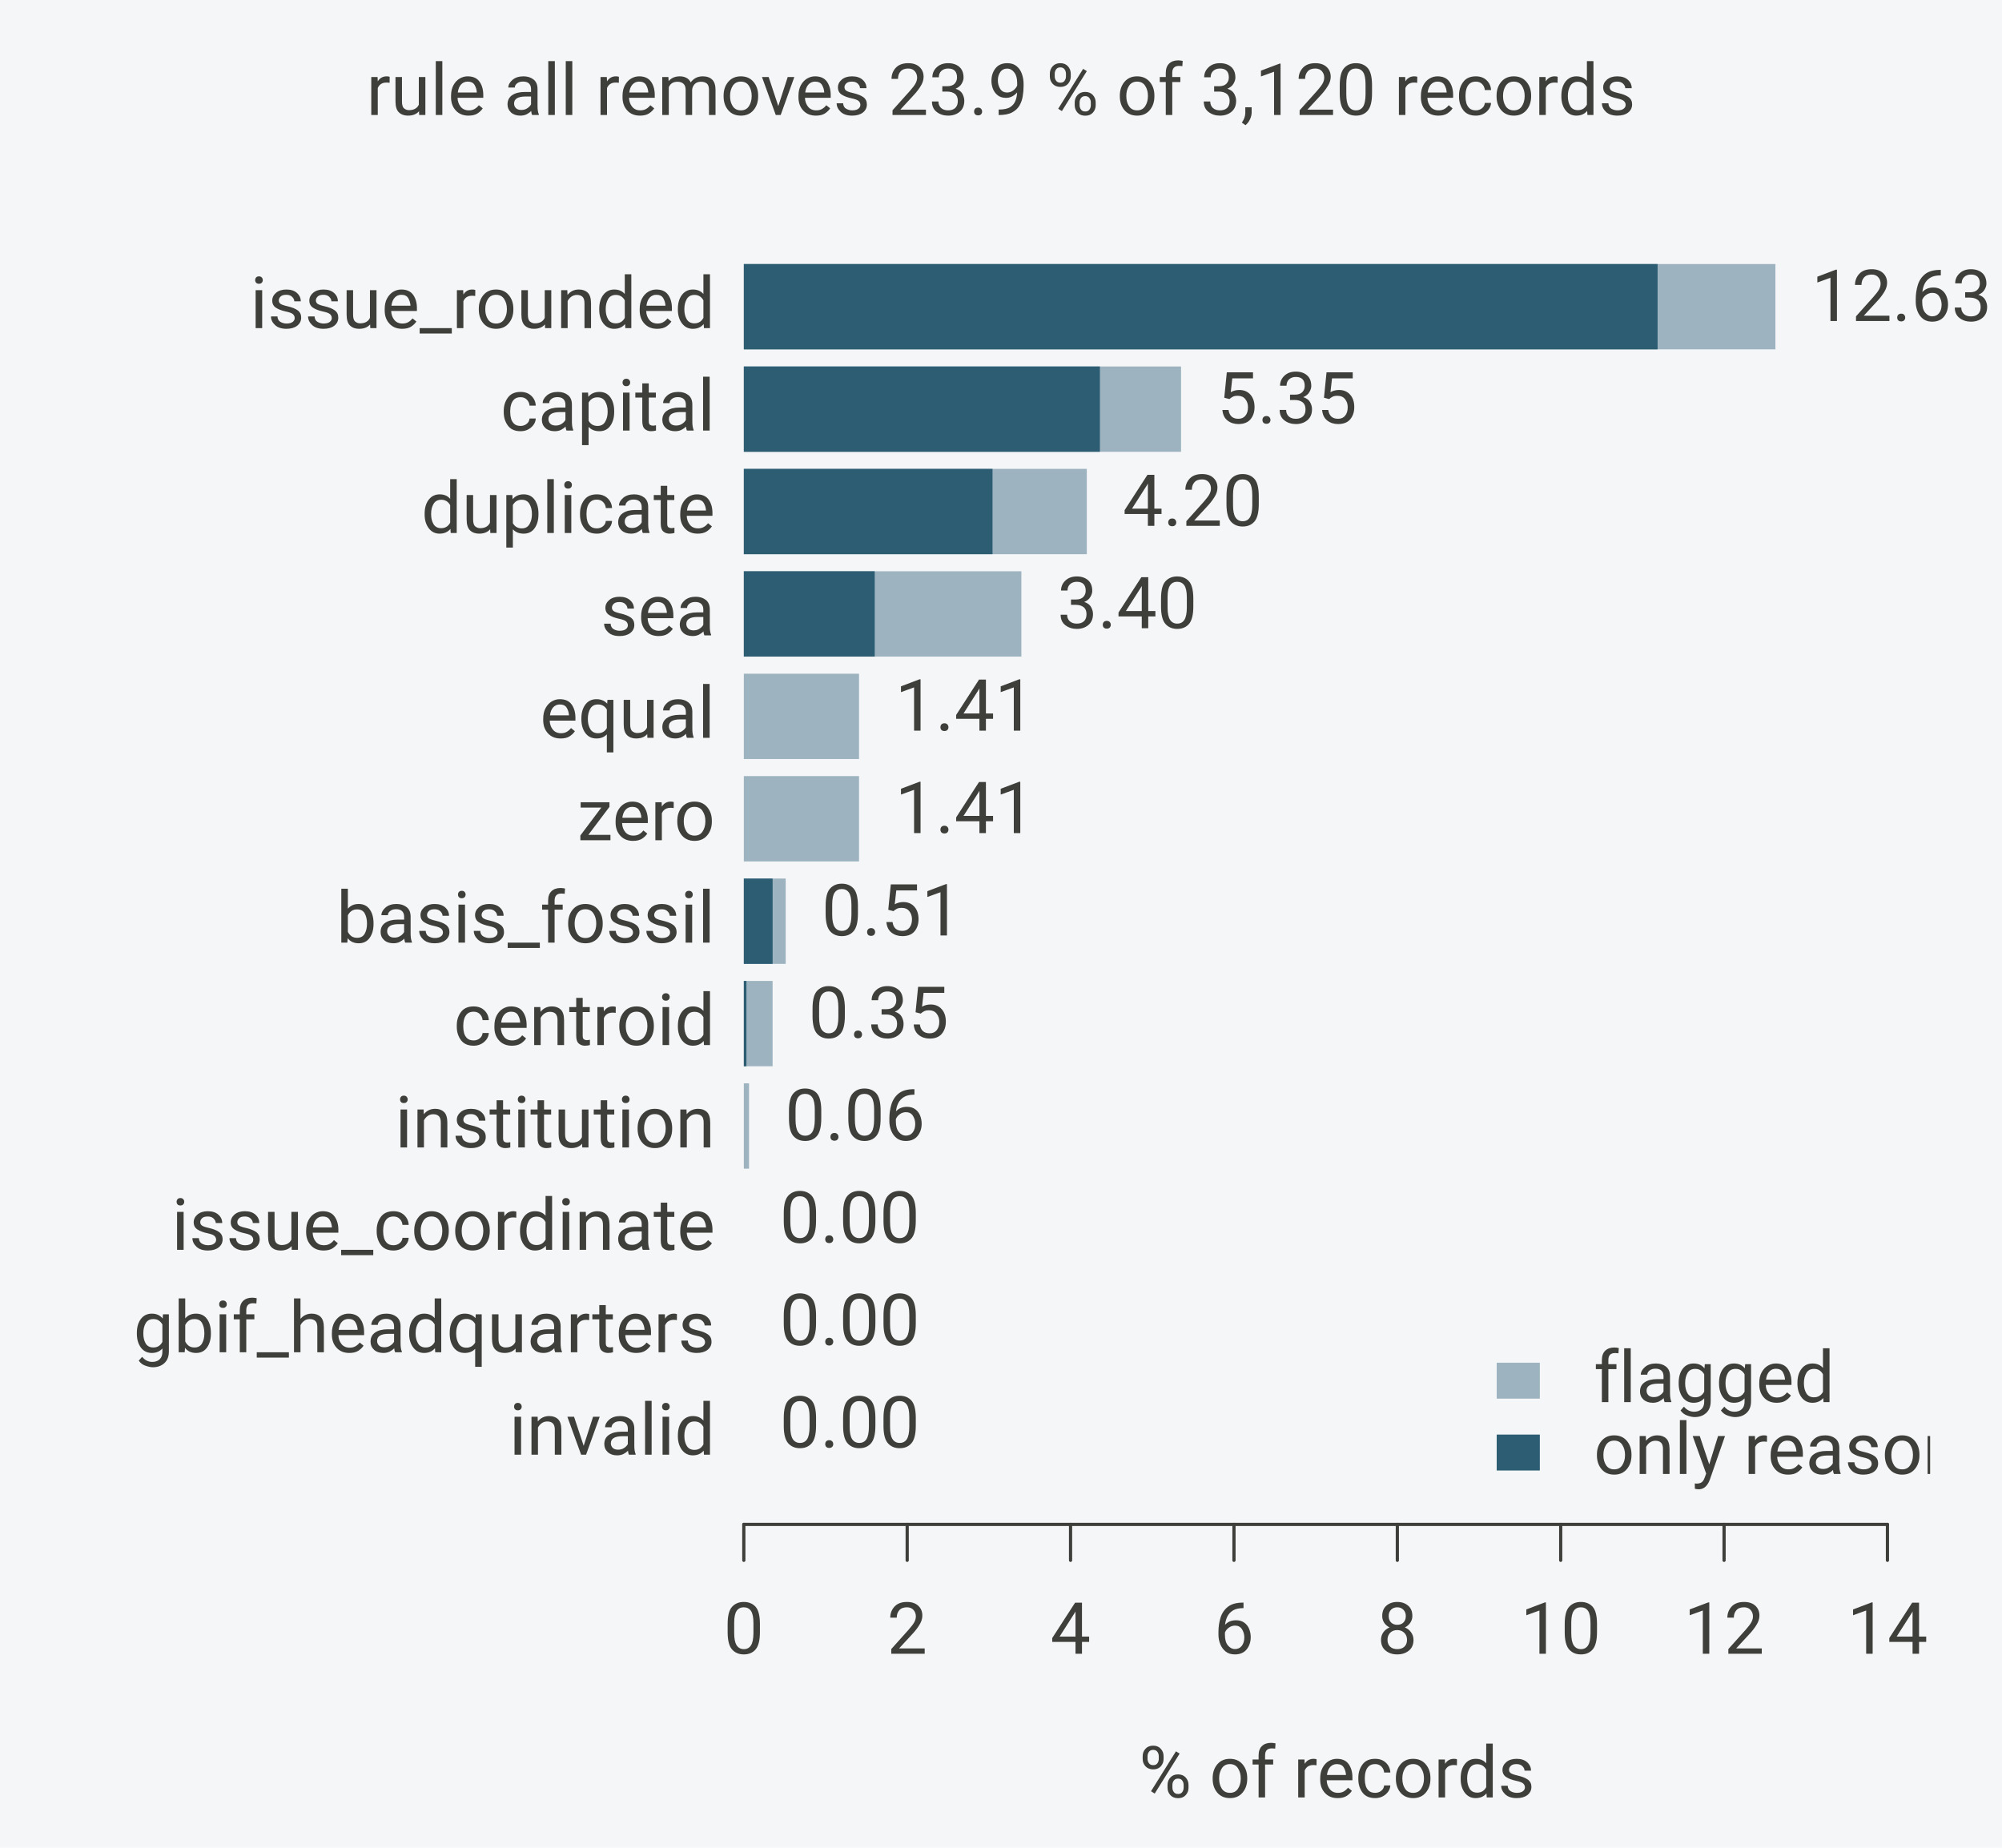
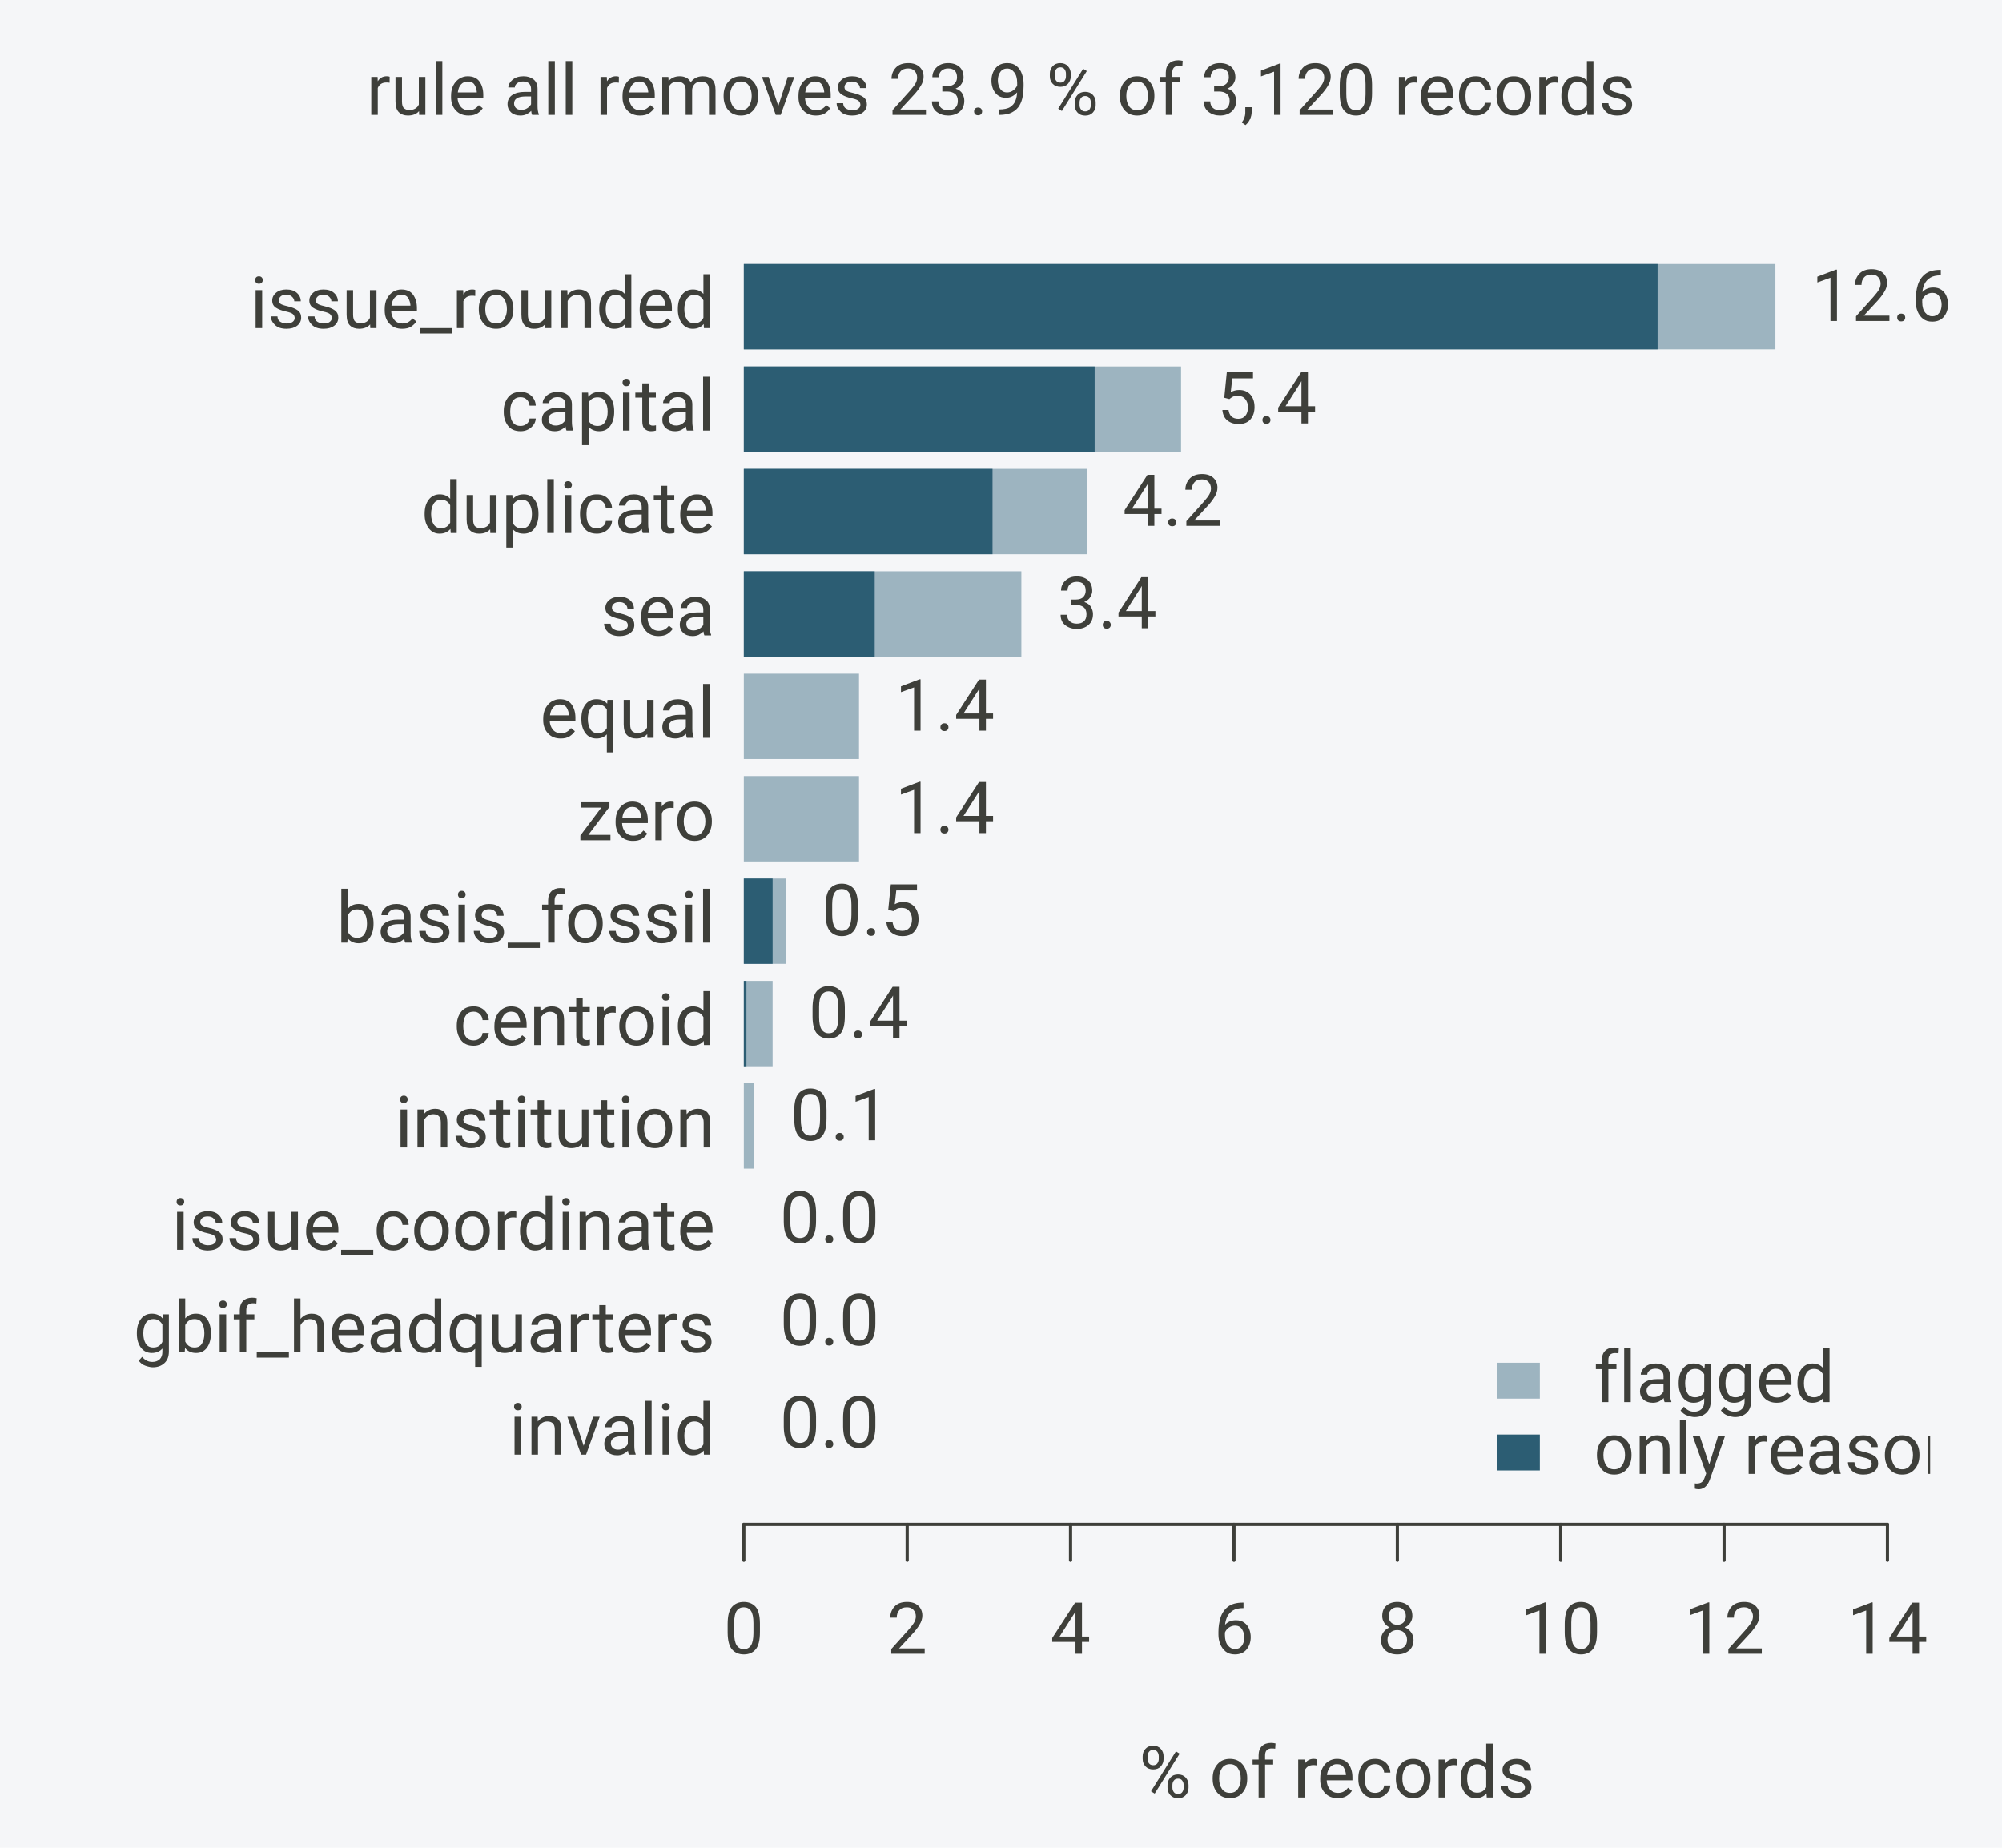
<svg xmlns="http://www.w3.org/2000/svg" width="468.00pt" height="432.00pt" viewBox="0 0 468.00 432.00">
  <g class="svglite">
    <defs>
      <style type="text/css">
    /* theme-aware-processed */
    .svglite line, .svglite polyline, .svglite polygon, .svglite path, .svglite circle {
      fill: none;
      stroke: #3E3F3A;
      stroke-linecap: round;
      stroke-linejoin: round;
      stroke-miterlimit: 10.00;
    }
    .svglite &gt; g &gt; rect {
      fill: none;
      stroke: #3E3F3A;
      stroke-linecap: round;
      stroke-linejoin: round;
      stroke-miterlimit: 10.00;
    }
    .svglite text {
      white-space: pre;
      fill: #3E3F3A;
    }
    .svglite g.glyphgroup path {
      fill: inherit;
      stroke: none;
    }
  </style>
    </defs>
    <rect class="svg-bg" width="100%" height="100%" style="stroke: none; fill: #F5F6F8;" />
    <defs>
      <clipPath id="cpMC4wMHw0NjguMDB8MC4wMHw0MzIuMDA=">
        <rect x="0.00" y="0.00" width="468.00" height="432.00" />
      </clipPath>
    </defs>
    <g clip-path="url(#cpMC4wMHw0NjguMDB8MC4wMHw0MzIuMDA=)">
      <rect x="173.88" y="325.11" width="0.00" height="19.95" style="stroke-width: 0.75; stroke: none; fill: #9DB4C0;" />
      <rect x="173.88" y="301.17" width="0.00" height="19.95" style="stroke-width: 0.75; stroke: none; fill: #9DB4C0;" />
      <rect x="173.88" y="277.23" width="0.00" height="19.95" style="stroke-width: 0.75; stroke: none; fill: #9DB4C0;" />
-       <rect x="173.88" y="253.28" width="1.22" height="19.95" style="stroke-width: 0.75; stroke: none; fill: #9DB4C0;" />
+       <rect x="173.88" y="253.28" width="2.45" height="19.95" style="stroke-width: 0.75; stroke: none; fill: #9DB4C0;" />
      <rect x="173.88" y="229.34" width="6.73" height="19.95" style="stroke-width: 0.75; stroke: none; fill: #9DB4C0;" />
      <rect x="173.88" y="205.40" width="9.79" height="19.95" style="stroke-width: 0.75; stroke: none; fill: #9DB4C0;" />
      <rect x="173.88" y="181.45" width="26.93" height="19.95" style="stroke-width: 0.75; stroke: none; fill: #9DB4C0;" />
      <rect x="173.88" y="157.51" width="26.93" height="19.95" style="stroke-width: 0.75; stroke: none; fill: #9DB4C0;" />
      <rect x="173.88" y="133.56" width="64.88" height="19.95" style="stroke-width: 0.75; stroke: none; fill: #9DB4C0;" />
      <rect x="173.88" y="109.62" width="80.18" height="19.95" style="stroke-width: 0.75; stroke: none; fill: #9DB4C0;" />
      <rect x="173.88" y="85.68" width="102.21" height="19.95" style="stroke-width: 0.75; stroke: none; fill: #9DB4C0;" />
      <rect x="173.88" y="61.73" width="241.15" height="19.95" style="stroke-width: 0.75; stroke: none; fill: #9DB4C0;" />
      <text x="312.54" y="420.24" text-anchor="middle" style="font-size: 1.4em; font-family: &quot;Roboto&quot;, -apple-system, BlinkMacSystemFont, &quot;Segoe UI&quot;, system-ui, sans-serif;">% of records</text>
      <line x1="173.88" y1="356.40" x2="441.22" y2="356.40" style="stroke-width: 0.75;" />
      <line x1="173.88" y1="356.40" x2="173.88" y2="364.80" style="stroke-width: 0.75;" />
      <line x1="212.07" y1="356.40" x2="212.07" y2="364.80" style="stroke-width: 0.75;" />
      <line x1="250.26" y1="356.40" x2="250.26" y2="364.80" style="stroke-width: 0.75;" />
      <line x1="288.46" y1="356.40" x2="288.46" y2="364.80" style="stroke-width: 0.75;" />
      <line x1="326.65" y1="356.40" x2="326.65" y2="364.80" style="stroke-width: 0.75;" />
      <line x1="364.84" y1="356.40" x2="364.84" y2="364.80" style="stroke-width: 0.75;" />
      <line x1="403.03" y1="356.40" x2="403.03" y2="364.80" style="stroke-width: 0.75;" />
      <line x1="441.22" y1="356.40" x2="441.22" y2="364.80" style="stroke-width: 0.75;" />
      <text x="173.88" y="386.64" text-anchor="middle" style="font-size: 1.4em; font-family: &quot;Roboto&quot;, -apple-system, BlinkMacSystemFont, &quot;Segoe UI&quot;, system-ui, sans-serif;">0</text>
      <text x="212.07" y="386.64" text-anchor="middle" style="font-size: 1.4em; font-family: &quot;Roboto&quot;, -apple-system, BlinkMacSystemFont, &quot;Segoe UI&quot;, system-ui, sans-serif;">2</text>
      <text x="250.26" y="386.64" text-anchor="middle" style="font-size: 1.4em; font-family: &quot;Roboto&quot;, -apple-system, BlinkMacSystemFont, &quot;Segoe UI&quot;, system-ui, sans-serif;">4</text>
      <text x="288.46" y="386.64" text-anchor="middle" style="font-size: 1.4em; font-family: &quot;Roboto&quot;, -apple-system, BlinkMacSystemFont, &quot;Segoe UI&quot;, system-ui, sans-serif;">6</text>
      <text x="326.65" y="386.64" text-anchor="middle" style="font-size: 1.4em; font-family: &quot;Roboto&quot;, -apple-system, BlinkMacSystemFont, &quot;Segoe UI&quot;, system-ui, sans-serif;">8</text>
      <text x="364.84" y="386.64" text-anchor="middle" style="font-size: 1.4em; font-family: &quot;Roboto&quot;, -apple-system, BlinkMacSystemFont, &quot;Segoe UI&quot;, system-ui, sans-serif;">10</text>
      <text x="403.03" y="386.64" text-anchor="middle" style="font-size: 1.4em; font-family: &quot;Roboto&quot;, -apple-system, BlinkMacSystemFont, &quot;Segoe UI&quot;, system-ui, sans-serif;">12</text>
      <text x="441.22" y="386.64" text-anchor="middle" style="font-size: 1.4em; font-family: &quot;Roboto&quot;, -apple-system, BlinkMacSystemFont, &quot;Segoe UI&quot;, system-ui, sans-serif;">14</text>
      <rect x="173.88" y="325.11" width="0.00" height="19.95" style="stroke-width: 0.75; stroke: none; fill: #2C5D73;" />
      <rect x="173.88" y="301.17" width="0.00" height="19.95" style="stroke-width: 0.75; stroke: none; fill: #2C5D73;" />
      <rect x="173.88" y="277.23" width="0.00" height="19.95" style="stroke-width: 0.75; stroke: none; fill: #2C5D73;" />
      <rect x="173.88" y="253.28" width="0.00" height="19.95" style="stroke-width: 0.75; stroke: none; fill: #2C5D73;" />
      <rect x="173.88" y="229.34" width="0.61" height="19.95" style="stroke-width: 0.75; stroke: none; fill: #2C5D73;" />
      <rect x="173.88" y="205.40" width="6.73" height="19.95" style="stroke-width: 0.75; stroke: none; fill: #2C5D73;" />
      <rect x="173.88" y="181.45" width="0.00" height="19.95" style="stroke-width: 0.75; stroke: none; fill: #2C5D73;" />
      <rect x="173.88" y="157.51" width="0.00" height="19.95" style="stroke-width: 0.75; stroke: none; fill: #2C5D73;" />
      <rect x="173.88" y="133.56" width="30.60" height="19.95" style="stroke-width: 0.75; stroke: none; fill: #2C5D73;" />
      <rect x="173.88" y="109.62" width="58.14" height="19.95" style="stroke-width: 0.75; stroke: none; fill: #2C5D73;" />
-       <rect x="173.88" y="85.68" width="83.24" height="19.95" style="stroke-width: 0.75; stroke: none; fill: #2C5D73;" />
+       <rect x="173.88" y="85.68" width="82.01" height="19.95" style="stroke-width: 0.75; stroke: none; fill: #2C5D73;" />
      <rect x="173.88" y="61.73" width="213.61" height="19.95" style="stroke-width: 0.75; stroke: none; fill: #2C5D73;" />
      <text x="167.16" y="340.10" text-anchor="end" style="font-size: 1.4em; font-family: &quot;Roboto&quot;, -apple-system, BlinkMacSystemFont, &quot;Segoe UI&quot;, system-ui, sans-serif;">invalid</text>
      <text x="167.16" y="316.16" text-anchor="end" style="font-size: 1.4em; font-family: &quot;Roboto&quot;, -apple-system, BlinkMacSystemFont, &quot;Segoe UI&quot;, system-ui, sans-serif;">gbif_headquarters</text>
      <text x="167.16" y="292.21" text-anchor="end" style="font-size: 1.4em; font-family: &quot;Roboto&quot;, -apple-system, BlinkMacSystemFont, &quot;Segoe UI&quot;, system-ui, sans-serif;">issue_coordinate</text>
      <text x="167.16" y="268.27" text-anchor="end" style="font-size: 1.4em; font-family: &quot;Roboto&quot;, -apple-system, BlinkMacSystemFont, &quot;Segoe UI&quot;, system-ui, sans-serif;">institution</text>
      <text x="167.16" y="244.33" text-anchor="end" style="font-size: 1.4em; font-family: &quot;Roboto&quot;, -apple-system, BlinkMacSystemFont, &quot;Segoe UI&quot;, system-ui, sans-serif;">centroid</text>
      <text x="167.16" y="220.38" text-anchor="end" style="font-size: 1.4em; font-family: &quot;Roboto&quot;, -apple-system, BlinkMacSystemFont, &quot;Segoe UI&quot;, system-ui, sans-serif;">basis_fossil</text>
      <text x="167.16" y="196.44" text-anchor="end" style="font-size: 1.4em; font-family: &quot;Roboto&quot;, -apple-system, BlinkMacSystemFont, &quot;Segoe UI&quot;, system-ui, sans-serif;">zero</text>
      <text x="167.16" y="172.50" text-anchor="end" style="font-size: 1.4em; font-family: &quot;Roboto&quot;, -apple-system, BlinkMacSystemFont, &quot;Segoe UI&quot;, system-ui, sans-serif;">equal</text>
      <text x="167.16" y="148.55" text-anchor="end" style="font-size: 1.4em; font-family: &quot;Roboto&quot;, -apple-system, BlinkMacSystemFont, &quot;Segoe UI&quot;, system-ui, sans-serif;">sea</text>
      <text x="167.16" y="124.61" text-anchor="end" style="font-size: 1.4em; font-family: &quot;Roboto&quot;, -apple-system, BlinkMacSystemFont, &quot;Segoe UI&quot;, system-ui, sans-serif;">duplicate</text>
      <text x="167.16" y="100.66" text-anchor="end" style="font-size: 1.4em; font-family: &quot;Roboto&quot;, -apple-system, BlinkMacSystemFont, &quot;Segoe UI&quot;, system-ui, sans-serif;">capital</text>
      <text x="167.16" y="76.72" text-anchor="end" style="font-size: 1.4em; font-family: &quot;Roboto&quot;, -apple-system, BlinkMacSystemFont, &quot;Segoe UI&quot;, system-ui, sans-serif;">issue_rounded</text>
-       <text x="182.28" y="338.43" style="font-size: 1.4em; font-family: &quot;Roboto&quot;, -apple-system, BlinkMacSystemFont, &quot;Segoe UI&quot;, system-ui, sans-serif;">0.00</text>
-       <text x="182.28" y="314.49" style="font-size: 1.4em; font-family: &quot;Roboto&quot;, -apple-system, BlinkMacSystemFont, &quot;Segoe UI&quot;, system-ui, sans-serif;">0.00</text>
-       <text x="182.28" y="290.54" style="font-size: 1.4em; font-family: &quot;Roboto&quot;, -apple-system, BlinkMacSystemFont, &quot;Segoe UI&quot;, system-ui, sans-serif;">0.00</text>
-       <text x="183.50" y="266.60" style="font-size: 1.4em; font-family: &quot;Roboto&quot;, -apple-system, BlinkMacSystemFont, &quot;Segoe UI&quot;, system-ui, sans-serif;">0.06</text>
-       <text x="189.01" y="242.66" style="font-size: 1.4em; font-family: &quot;Roboto&quot;, -apple-system, BlinkMacSystemFont, &quot;Segoe UI&quot;, system-ui, sans-serif;">0.35</text>
-       <text x="192.07" y="218.71" style="font-size: 1.4em; font-family: &quot;Roboto&quot;, -apple-system, BlinkMacSystemFont, &quot;Segoe UI&quot;, system-ui, sans-serif;">0.51</text>
-       <text x="209.21" y="194.77" style="font-size: 1.4em; font-family: &quot;Roboto&quot;, -apple-system, BlinkMacSystemFont, &quot;Segoe UI&quot;, system-ui, sans-serif;">1.41</text>
-       <text x="209.21" y="170.82" style="font-size: 1.4em; font-family: &quot;Roboto&quot;, -apple-system, BlinkMacSystemFont, &quot;Segoe UI&quot;, system-ui, sans-serif;">1.41</text>
-       <text x="247.16" y="146.88" style="font-size: 1.4em; font-family: &quot;Roboto&quot;, -apple-system, BlinkMacSystemFont, &quot;Segoe UI&quot;, system-ui, sans-serif;">3.40</text>
-       <text x="262.46" y="122.94" style="font-size: 1.4em; font-family: &quot;Roboto&quot;, -apple-system, BlinkMacSystemFont, &quot;Segoe UI&quot;, system-ui, sans-serif;">4.20</text>
-       <text x="284.49" y="98.99" style="font-size: 1.4em; font-family: &quot;Roboto&quot;, -apple-system, BlinkMacSystemFont, &quot;Segoe UI&quot;, system-ui, sans-serif;">5.35</text>
-       <text x="423.43" y="75.05" style="font-size: 1.4em; font-family: &quot;Roboto&quot;, -apple-system, BlinkMacSystemFont, &quot;Segoe UI&quot;, system-ui, sans-serif;">12.63</text>
+       <text x="182.28" y="338.43" style="font-size: 1.4em; font-family: &quot;Roboto&quot;, -apple-system, BlinkMacSystemFont, &quot;Segoe UI&quot;, system-ui, sans-serif;">0.0</text>
+       <text x="182.28" y="314.49" style="font-size: 1.4em; font-family: &quot;Roboto&quot;, -apple-system, BlinkMacSystemFont, &quot;Segoe UI&quot;, system-ui, sans-serif;">0.0</text>
+       <text x="182.28" y="290.54" style="font-size: 1.4em; font-family: &quot;Roboto&quot;, -apple-system, BlinkMacSystemFont, &quot;Segoe UI&quot;, system-ui, sans-serif;">0.0</text>
+       <text x="184.73" y="266.60" style="font-size: 1.4em; font-family: &quot;Roboto&quot;, -apple-system, BlinkMacSystemFont, &quot;Segoe UI&quot;, system-ui, sans-serif;">0.1</text>
+       <text x="189.01" y="242.66" style="font-size: 1.4em; font-family: &quot;Roboto&quot;, -apple-system, BlinkMacSystemFont, &quot;Segoe UI&quot;, system-ui, sans-serif;">0.4</text>
+       <text x="192.07" y="218.71" style="font-size: 1.4em; font-family: &quot;Roboto&quot;, -apple-system, BlinkMacSystemFont, &quot;Segoe UI&quot;, system-ui, sans-serif;">0.5</text>
+       <text x="209.21" y="194.77" style="font-size: 1.4em; font-family: &quot;Roboto&quot;, -apple-system, BlinkMacSystemFont, &quot;Segoe UI&quot;, system-ui, sans-serif;">1.4</text>
+       <text x="209.21" y="170.82" style="font-size: 1.4em; font-family: &quot;Roboto&quot;, -apple-system, BlinkMacSystemFont, &quot;Segoe UI&quot;, system-ui, sans-serif;">1.4</text>
+       <text x="247.16" y="146.88" style="font-size: 1.4em; font-family: &quot;Roboto&quot;, -apple-system, BlinkMacSystemFont, &quot;Segoe UI&quot;, system-ui, sans-serif;">3.4</text>
+       <text x="262.46" y="122.94" style="font-size: 1.4em; font-family: &quot;Roboto&quot;, -apple-system, BlinkMacSystemFont, &quot;Segoe UI&quot;, system-ui, sans-serif;">4.2</text>
+       <text x="284.49" y="98.99" style="font-size: 1.4em; font-family: &quot;Roboto&quot;, -apple-system, BlinkMacSystemFont, &quot;Segoe UI&quot;, system-ui, sans-serif;">5.4</text>
+       <text x="423.43" y="75.05" style="font-size: 1.4em; font-family: &quot;Roboto&quot;, -apple-system, BlinkMacSystemFont, &quot;Segoe UI&quot;, system-ui, sans-serif;">12.6</text>
      <text x="234.00" y="26.88" text-anchor="middle" style="font-size: 1.4em; font-family: &quot;Roboto&quot;, -apple-system, BlinkMacSystemFont, &quot;Segoe UI&quot;, system-ui, sans-serif;">rule all removes 23.9 % of 3,120 records</text>
    </g>
    <defs>
      <clipPath id="cpMTczLjg4fDQ1MS4yMHw1MC40MHwzNTYuNDA=">
        <rect x="173.88" y="50.40" width="277.32" height="306.00" />
      </clipPath>
    </defs>
    <g clip-path="url(#cpMTczLjg4fDQ1MS4yMHw1MC40MHwzNTYuNDA=)">
      <rect x="349.88" y="318.60" width="10.08" height="8.40" style="stroke-width: 0.75; stroke: none; fill: #9DB4C0;" />
      <rect x="349.88" y="335.40" width="10.08" height="8.40" style="stroke-width: 0.75; stroke: none; fill: #2C5D73;" />
      <text x="372.56" y="327.81" style="font-size: 1.4em; font-family: &quot;Roboto&quot;, -apple-system, BlinkMacSystemFont, &quot;Segoe UI&quot;, system-ui, sans-serif;">flagged</text>
      <text x="372.56" y="344.61" style="font-size: 1.4em; font-family: &quot;Roboto&quot;, -apple-system, BlinkMacSystemFont, &quot;Segoe UI&quot;, system-ui, sans-serif;">only reason</text>
    </g>
  </g>
</svg>
